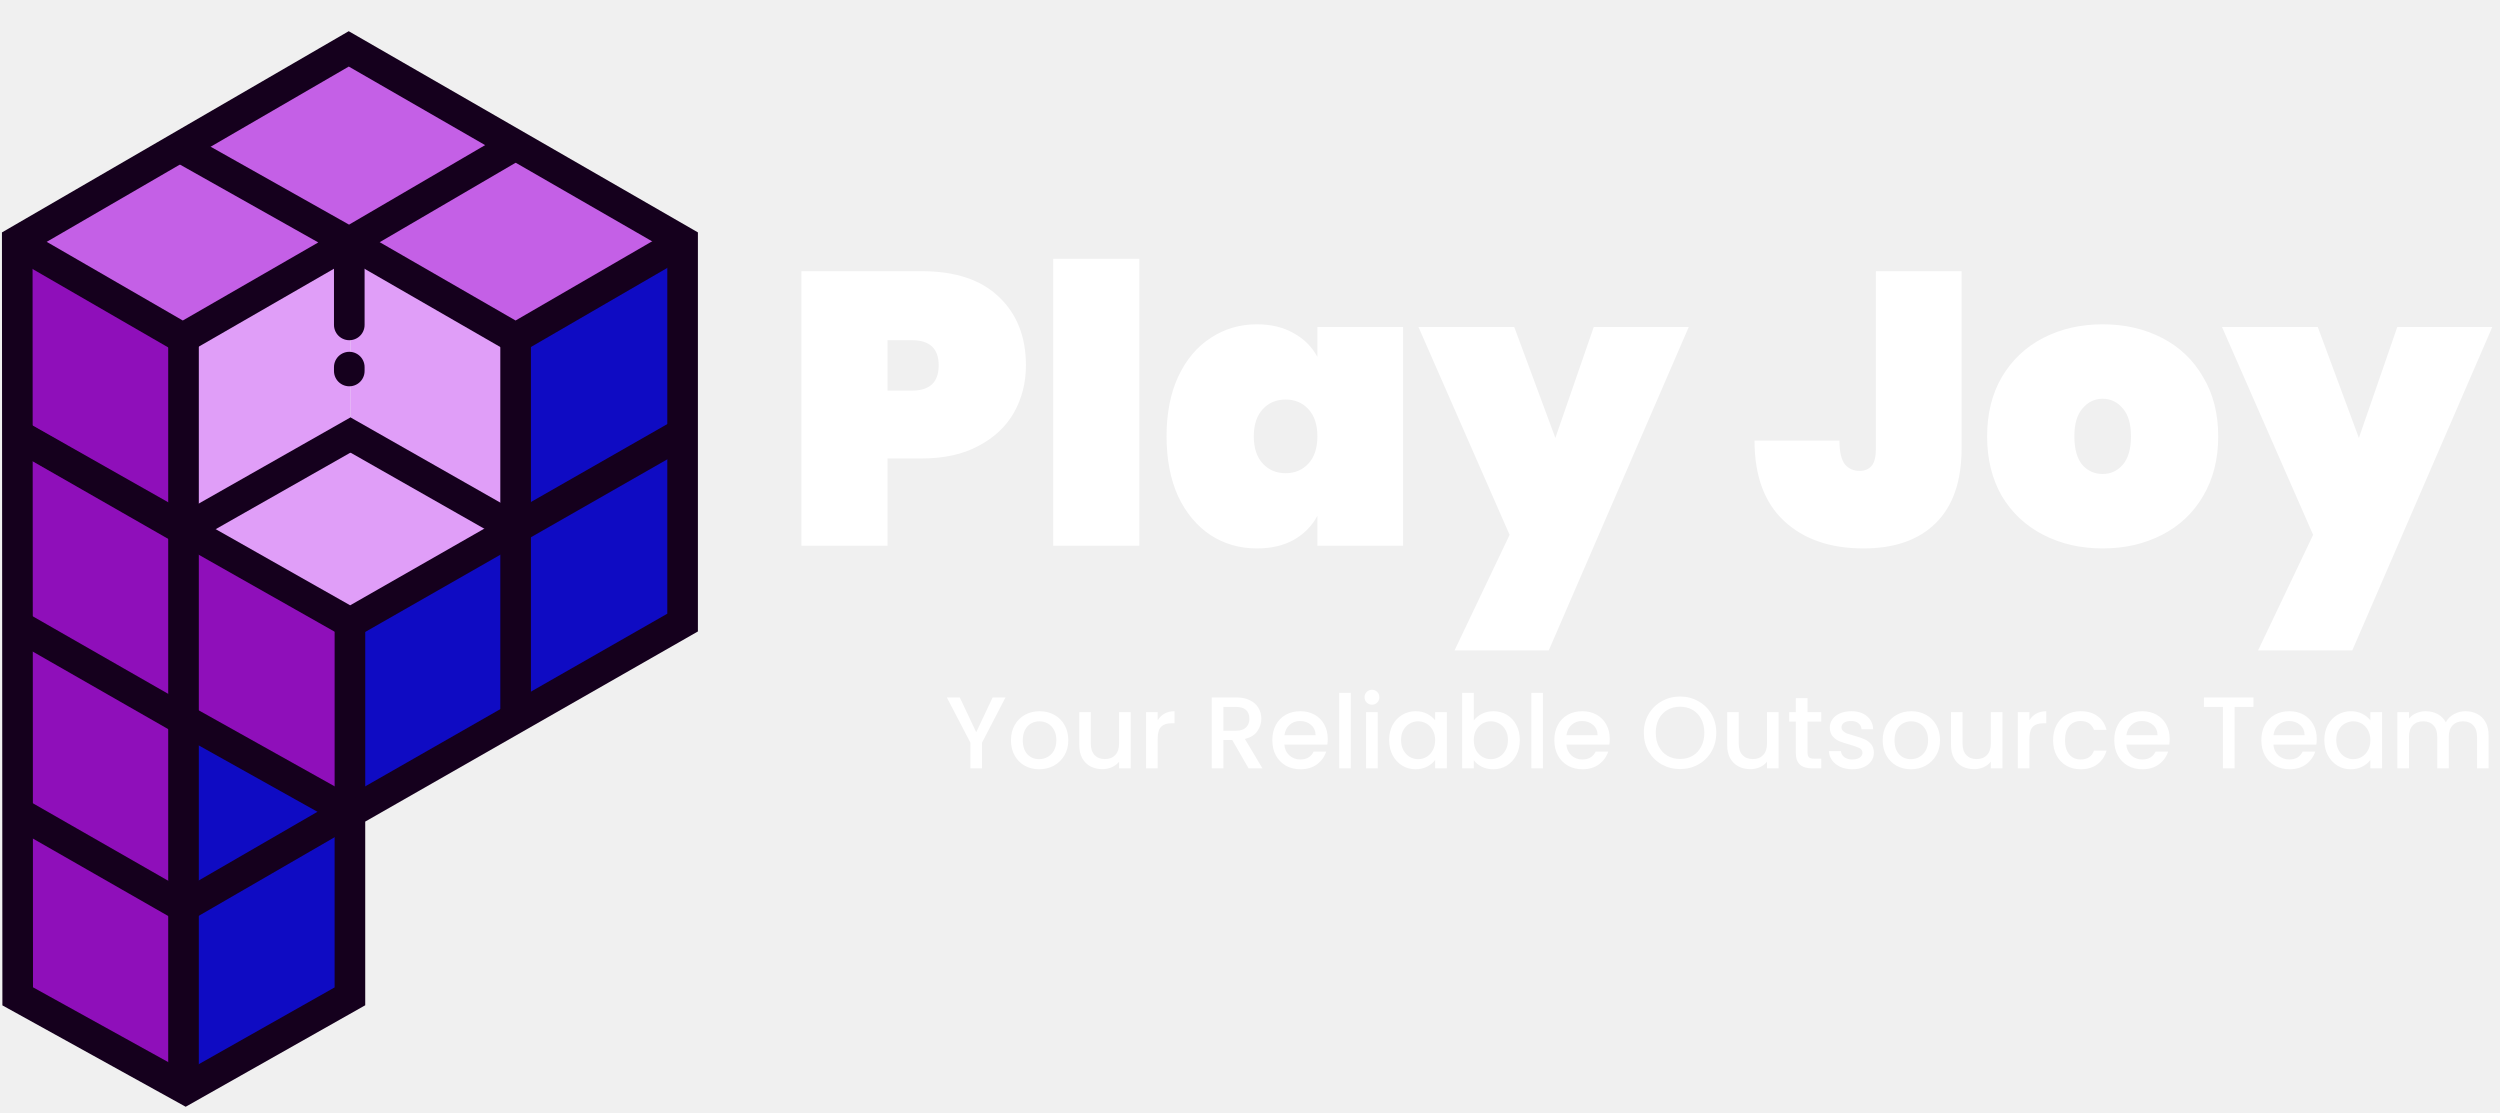
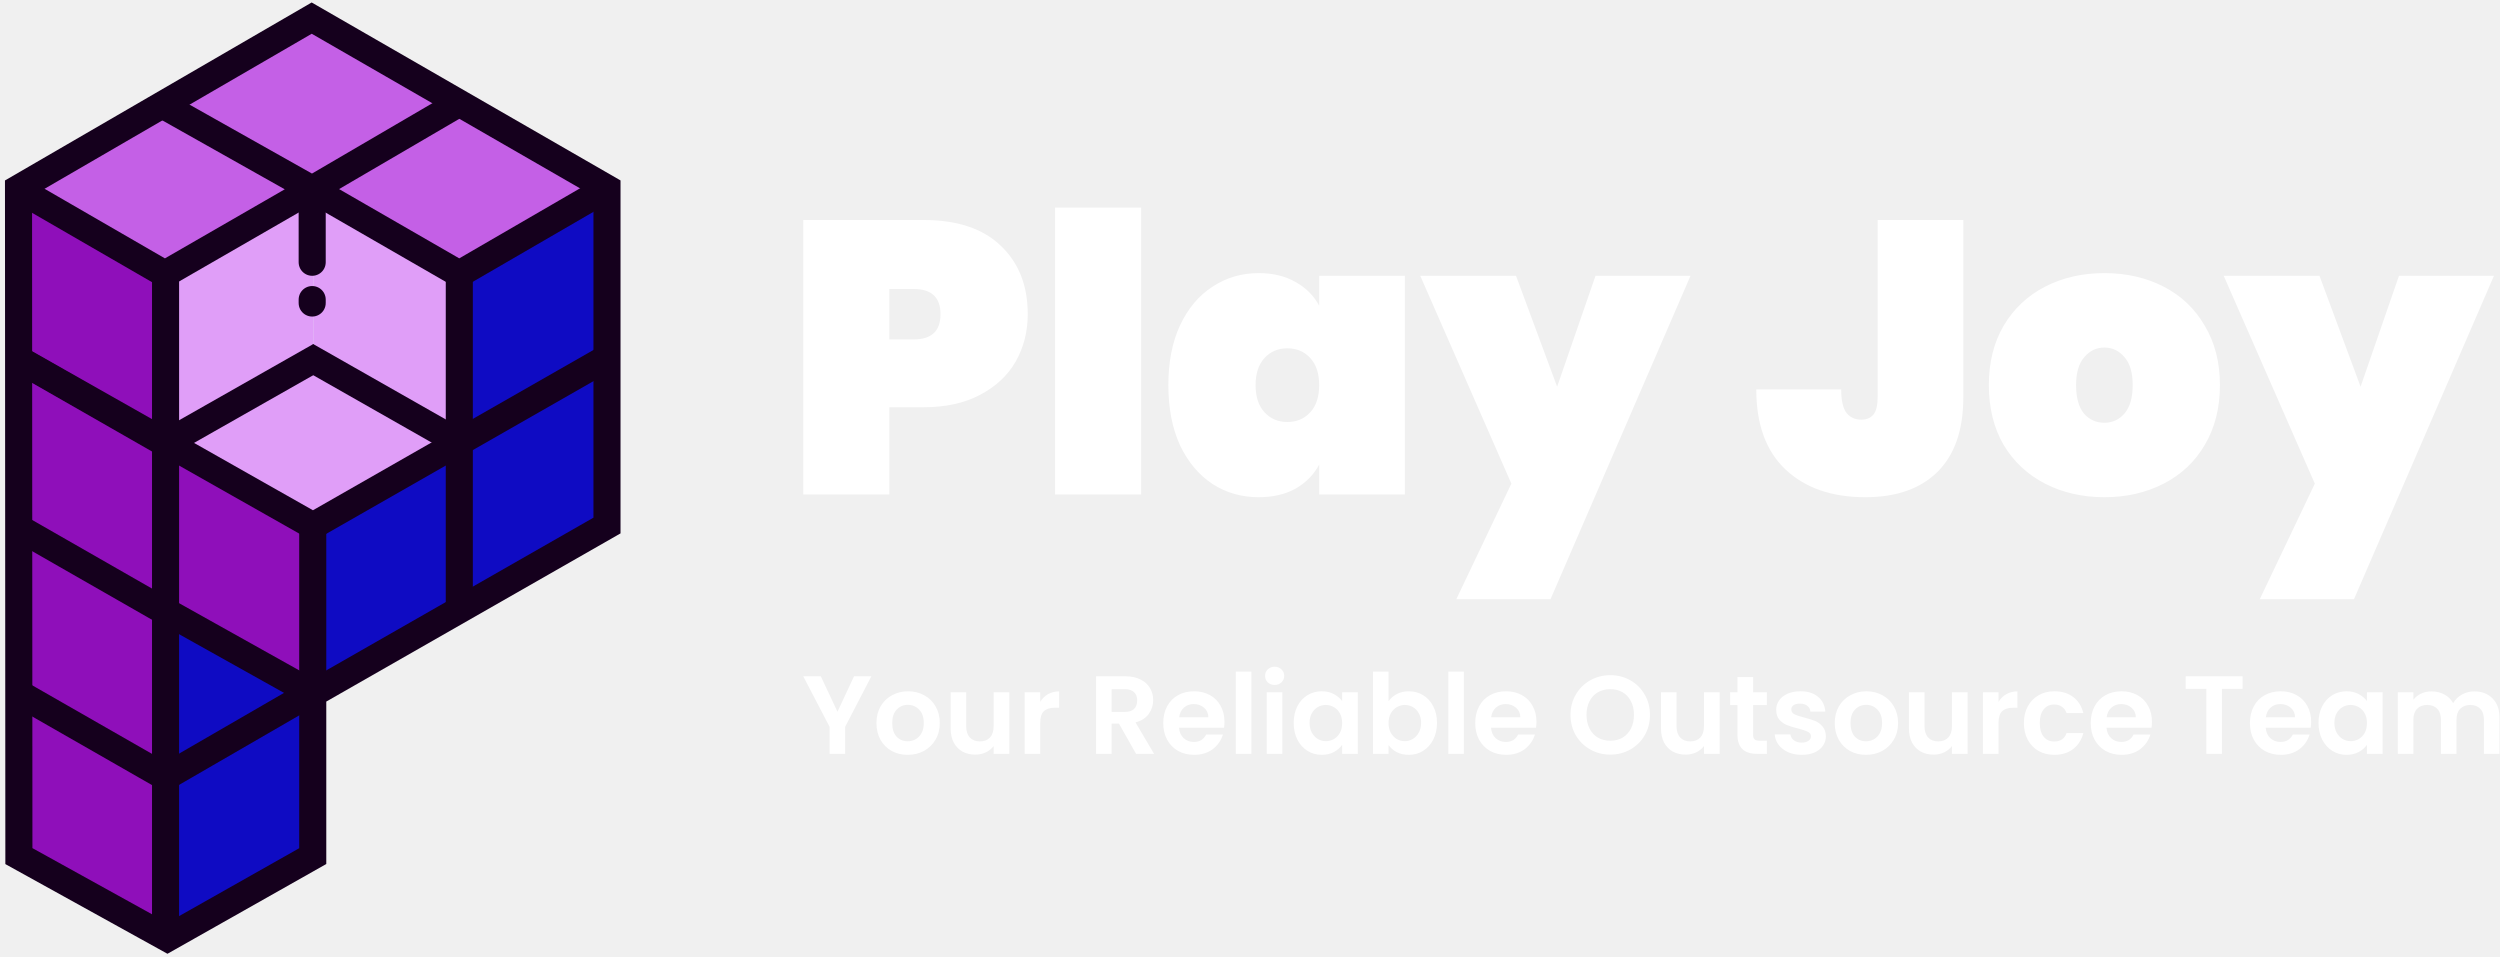
- <svg xmlns="http://www.w3.org/2000/svg" width="245" height="109" viewBox="0 0 245 109" fill="none">
-   <path d="M18.02 51.762L34.349 42.402V23.642L18.02 32.998V51.762Z" fill="#E09EF8" />
-   <path d="M34.348 79.792L50.677 70.433V51.672L34.348 61.028V79.792Z" fill="#0F0BC3" />
-   <path d="M50.676 70.425L67.005 61.065V42.305L50.676 51.661V70.425Z" fill="#0F0BC3" />
-   <path d="M50.676 51.672L67.005 42.312V23.552L50.676 32.908V51.672Z" fill="#0F0BC3" />
-   <path d="M18.02 89.166L34.349 79.806V61.046L18.02 70.402V89.166Z" fill="#0F0BC3" />
-   <path d="M18.02 106.859L34.349 97.5V78.739L18.02 88.095V106.859Z" fill="#0F0BC3" />
-   <path d="M1.688 78.74L18.017 88.1V106.86L1.688 97.504V78.74Z" fill="#8F0FBA" />
-   <path d="M1.688 60.56L18.017 69.92V88.681L1.688 79.325V60.56Z" fill="#8F0FBA" />
-   <path d="M1.688 42.305L18.017 51.664V70.425L1.688 61.069V42.305Z" fill="#8F0FBA" />
-   <path d="M18.02 51.672L34.349 61.031V79.792L18.02 70.436V51.672Z" fill="#8F0FBA" />
-   <path d="M1.688 23.641L18.017 33V51.761L1.688 42.405V23.641Z" fill="#8F0FBA" />
-   <path d="M50.625 51.711L34.362 61.053L18.09 51.716L34.331 42.209L50.625 51.711Z" fill="#E09EF8" />
-   <path d="M34.4 23.668L18.006 33.003L1.688 23.64L17.976 14.159L34.4 23.668Z" fill="#C460E6" />
-   <path d="M50.52 14.397L34.209 23.627L17.891 14.264L34.179 4.783L50.52 14.397Z" fill="#C460E6" />
-   <path d="M67.005 23.555L50.666 33.008L34.09 23.588L50.41 14.337L67.005 23.555Z" fill="#C460E6" />
-   <path d="M34.348 23.641L50.677 33V51.761L34.348 42.405V23.641Z" fill="#E09EF8" />
-   <path d="M66.895 23.641L34.177 4.79L1.691 23.641L1.734 97.641L18.188 106.743L34.292 97.641V79.646L66.895 61.012V23.641Z" stroke="#15001D" stroke-width="3" />
-   <path d="M17.984 32.996V106.703" stroke="#15001D" stroke-width="3" />
-   <path d="M1.656 23.743L17.913 33.142L34.221 23.743M34.221 23.743L50.529 33.142L66.735 23.743M34.221 23.743L50.529 14.213M34.221 23.743L17.913 14.563" stroke="#15001D" stroke-width="3" />
-   <path d="M50.531 33.089V70.241" stroke="#15001D" stroke-width="3" />
-   <path d="M66.947 42.4L34.318 61.046L1.641 42.541" stroke="#15001D" stroke-width="3" />
-   <path d="M34.293 60.904V79.792" stroke="#15001D" stroke-width="3" />
-   <path d="M34.29 79.615L18.164 70.598" stroke="#15001D" stroke-width="3" />
-   <path d="M1.762 79.614L17.968 88.892L34.44 79.361" stroke="#15001D" stroke-width="3" />
-   <path d="M1.762 42.654L17.968 51.932L35.081 42.214" stroke="#15001D" stroke-width="3" />
-   <path d="M33.602 42.207L50.214 51.655" stroke="#15001D" stroke-width="3" />
-   <path d="M1.762 61.299L17.968 70.576" stroke="#15001D" stroke-width="3" />
-   <path d="M34.23 23.71V31.841" stroke="#15001D" stroke-width="3" stroke-linecap="round" stroke-linejoin="round" />
-   <path d="M34.23 35.977V36.357" stroke="#15001D" stroke-width="3" stroke-linecap="round" stroke-linejoin="round" />
-   <path d="M100.541 35.81C100.541 37.508 100.148 39.053 99.363 40.446C98.578 41.814 97.412 42.904 95.867 43.714C94.347 44.525 92.498 44.93 90.319 44.93H86.975V53.48H78.539V26.576H90.319C93.612 26.576 96.133 27.412 97.881 29.084C99.654 30.756 100.541 32.998 100.541 35.81ZM89.369 38.28C91.117 38.28 91.991 37.457 91.991 35.81C91.991 34.164 91.117 33.34 89.369 33.34H86.975V38.28H89.369ZM111.652 25.36V53.48H103.216V25.36H111.652ZM114.322 42.764C114.322 40.51 114.702 38.559 115.462 36.912C116.248 35.24 117.312 33.974 118.654 33.112C119.997 32.226 121.504 31.782 123.176 31.782C124.57 31.782 125.773 32.074 126.786 32.656C127.8 33.214 128.572 33.986 129.104 34.974V32.048H137.502V53.48H129.104V50.554C128.572 51.542 127.8 52.328 126.786 52.91C125.773 53.468 124.57 53.746 123.176 53.746C121.504 53.746 119.997 53.316 118.654 52.454C117.312 51.568 116.248 50.301 115.462 48.654C114.702 46.982 114.322 45.019 114.322 42.764ZM129.104 42.764C129.104 41.624 128.813 40.738 128.23 40.104C127.648 39.471 126.9 39.154 125.988 39.154C125.076 39.154 124.329 39.471 123.746 40.104C123.164 40.738 122.872 41.624 122.872 42.764C122.872 43.904 123.164 44.791 123.746 45.424C124.329 46.058 125.076 46.374 125.988 46.374C126.9 46.374 127.648 46.058 128.23 45.424C128.813 44.791 129.104 43.904 129.104 42.764ZM165.497 32.048L151.779 63.74H142.545L147.941 52.416L139.011 32.048H148.397L152.425 42.916L156.187 32.048H165.497ZM192.236 26.576V43.942C192.236 47.16 191.388 49.604 189.69 51.276C188.018 52.923 185.662 53.746 182.622 53.746C179.354 53.746 176.758 52.847 174.832 51.048C172.907 49.25 171.944 46.628 171.944 43.182H180.266C180.266 44.272 180.444 45.044 180.798 45.5C181.153 45.931 181.634 46.146 182.242 46.146C182.749 46.146 183.142 45.982 183.42 45.652C183.699 45.323 183.838 44.753 183.838 43.942V26.576H192.236ZM206.062 53.746C203.909 53.746 201.971 53.303 200.248 52.416C198.526 51.53 197.17 50.263 196.182 48.616C195.22 46.944 194.738 44.994 194.738 42.764C194.738 40.535 195.22 38.597 196.182 36.95C197.17 35.278 198.526 33.999 200.248 33.112C201.971 32.226 203.909 31.782 206.062 31.782C208.216 31.782 210.154 32.226 211.876 33.112C213.599 33.999 214.942 35.278 215.904 36.95C216.892 38.597 217.386 40.535 217.386 42.764C217.386 44.994 216.892 46.944 215.904 48.616C214.942 50.263 213.599 51.53 211.876 52.416C210.154 53.303 208.216 53.746 206.062 53.746ZM206.062 46.45C206.848 46.45 207.506 46.146 208.038 45.538C208.57 44.905 208.836 43.98 208.836 42.764C208.836 41.548 208.57 40.636 208.038 40.028C207.506 39.395 206.848 39.078 206.062 39.078C205.277 39.078 204.618 39.395 204.086 40.028C203.554 40.636 203.288 41.548 203.288 42.764C203.288 43.98 203.542 44.905 204.048 45.538C204.58 46.146 205.252 46.45 206.062 46.45ZM244.243 32.048L230.525 63.74H221.291L226.687 52.416L217.757 32.048H227.143L231.171 42.916L234.933 32.048H244.243Z" fill="white" />
-   <path d="M98.539 68.349L96.239 72.779V75.299H95.099V72.779L92.789 68.349H94.059L95.669 71.759L97.279 68.349H98.539ZM101.833 75.389C101.313 75.389 100.843 75.272 100.423 75.039C100.003 74.799 99.674 74.465 99.434 74.039C99.194 73.605 99.074 73.105 99.074 72.539C99.074 71.979 99.197 71.482 99.444 71.049C99.691 70.615 100.027 70.282 100.453 70.049C100.88 69.815 101.357 69.699 101.883 69.699C102.41 69.699 102.887 69.815 103.313 70.049C103.74 70.282 104.077 70.615 104.323 71.049C104.57 71.482 104.693 71.979 104.693 72.539C104.693 73.099 104.567 73.595 104.313 74.029C104.06 74.462 103.713 74.799 103.273 75.039C102.84 75.272 102.36 75.389 101.833 75.389ZM101.833 74.399C102.127 74.399 102.4 74.329 102.653 74.189C102.913 74.049 103.123 73.839 103.283 73.559C103.443 73.279 103.523 72.939 103.523 72.539C103.523 72.139 103.447 71.802 103.293 71.529C103.14 71.249 102.937 71.039 102.683 70.899C102.43 70.759 102.157 70.689 101.863 70.689C101.57 70.689 101.297 70.759 101.043 70.899C100.797 71.039 100.6 71.249 100.453 71.529C100.307 71.802 100.233 72.139 100.233 72.539C100.233 73.132 100.383 73.592 100.683 73.919C100.99 74.239 101.373 74.399 101.833 74.399ZM110.81 69.789V75.299H109.67V74.649C109.49 74.875 109.254 75.055 108.96 75.189C108.674 75.315 108.367 75.379 108.04 75.379C107.607 75.379 107.217 75.289 106.87 75.109C106.53 74.929 106.26 74.662 106.06 74.309C105.867 73.955 105.77 73.529 105.77 73.029V69.789H106.9V72.859C106.9 73.352 107.024 73.732 107.27 73.999C107.517 74.259 107.854 74.389 108.28 74.389C108.707 74.389 109.044 74.259 109.29 73.999C109.544 73.732 109.67 73.352 109.67 72.859V69.789H110.81ZM113.454 70.589C113.621 70.309 113.841 70.092 114.114 69.939C114.394 69.779 114.724 69.699 115.104 69.699V70.879H114.814C114.368 70.879 114.028 70.992 113.794 71.219C113.568 71.445 113.454 71.839 113.454 72.399V75.299H112.314V69.789H113.454V70.589ZM122.36 75.299L120.76 72.519H119.89V75.299H118.75V68.349H121.15C121.683 68.349 122.133 68.442 122.5 68.629C122.873 68.815 123.15 69.065 123.33 69.379C123.517 69.692 123.61 70.042 123.61 70.429C123.61 70.882 123.477 71.295 123.21 71.669C122.95 72.035 122.547 72.285 122 72.419L123.72 75.299H122.36ZM119.89 71.609H121.15C121.577 71.609 121.897 71.502 122.11 71.289C122.33 71.075 122.44 70.789 122.44 70.429C122.44 70.069 122.333 69.789 122.12 69.589C121.907 69.382 121.583 69.279 121.15 69.279H119.89V71.609ZM130.118 72.409C130.118 72.615 130.105 72.802 130.078 72.969H125.868C125.902 73.409 126.065 73.762 126.358 74.029C126.652 74.295 127.012 74.429 127.438 74.429C128.052 74.429 128.485 74.172 128.738 73.659H129.968C129.802 74.165 129.498 74.582 129.058 74.909C128.625 75.229 128.085 75.389 127.438 75.389C126.912 75.389 126.438 75.272 126.018 75.039C125.605 74.799 125.278 74.465 125.038 74.039C124.805 73.605 124.688 73.105 124.688 72.539C124.688 71.972 124.802 71.475 125.028 71.049C125.262 70.615 125.585 70.282 125.998 70.049C126.418 69.815 126.898 69.699 127.438 69.699C127.958 69.699 128.422 69.812 128.828 70.039C129.235 70.265 129.552 70.585 129.778 70.999C130.005 71.405 130.118 71.875 130.118 72.409ZM128.928 72.049C128.922 71.629 128.772 71.292 128.478 71.039C128.185 70.785 127.822 70.659 127.388 70.659C126.995 70.659 126.658 70.785 126.378 71.039C126.098 71.285 125.932 71.622 125.878 72.049H128.928ZM132.38 67.899V75.299H131.24V67.899H132.38ZM134.457 69.059C134.25 69.059 134.077 68.989 133.937 68.849C133.797 68.709 133.727 68.535 133.727 68.329C133.727 68.122 133.797 67.949 133.937 67.809C134.077 67.669 134.25 67.599 134.457 67.599C134.657 67.599 134.827 67.669 134.967 67.809C135.107 67.949 135.177 68.122 135.177 68.329C135.177 68.535 135.107 68.709 134.967 68.849C134.827 68.989 134.657 69.059 134.457 69.059ZM135.017 69.789V75.299H133.877V69.789H135.017ZM136.134 72.519C136.134 71.965 136.247 71.475 136.474 71.049C136.707 70.622 137.02 70.292 137.414 70.059C137.814 69.819 138.254 69.699 138.734 69.699C139.167 69.699 139.544 69.785 139.864 69.959C140.19 70.125 140.45 70.335 140.644 70.589V69.789H141.794V75.299H140.644V74.479C140.45 74.739 140.187 74.955 139.854 75.129C139.52 75.302 139.14 75.389 138.714 75.389C138.24 75.389 137.807 75.269 137.414 75.029C137.02 74.782 136.707 74.442 136.474 74.009C136.247 73.569 136.134 73.072 136.134 72.519ZM140.644 72.539C140.644 72.159 140.564 71.829 140.404 71.549C140.25 71.269 140.047 71.055 139.794 70.909C139.54 70.762 139.267 70.689 138.974 70.689C138.68 70.689 138.407 70.762 138.154 70.909C137.9 71.049 137.694 71.259 137.534 71.539C137.38 71.812 137.304 72.139 137.304 72.519C137.304 72.899 137.38 73.232 137.534 73.519C137.694 73.805 137.9 74.025 138.154 74.179C138.414 74.325 138.687 74.399 138.974 74.399C139.267 74.399 139.54 74.325 139.794 74.179C140.047 74.032 140.25 73.819 140.404 73.539C140.564 73.252 140.644 72.919 140.644 72.539ZM144.431 70.609C144.624 70.342 144.888 70.125 145.221 69.959C145.561 69.785 145.938 69.699 146.351 69.699C146.838 69.699 147.278 69.815 147.671 70.049C148.064 70.282 148.374 70.615 148.601 71.049C148.828 71.475 148.941 71.965 148.941 72.519C148.941 73.072 148.828 73.569 148.601 74.009C148.374 74.442 148.061 74.782 147.661 75.029C147.268 75.269 146.831 75.389 146.351 75.389C145.924 75.389 145.544 75.305 145.211 75.139C144.884 74.972 144.624 74.759 144.431 74.499V75.299H143.291V67.899H144.431V70.609ZM147.781 72.519C147.781 72.139 147.701 71.812 147.541 71.539C147.388 71.259 147.181 71.049 146.921 70.909C146.668 70.762 146.394 70.689 146.101 70.689C145.814 70.689 145.541 70.762 145.281 70.909C145.028 71.055 144.821 71.269 144.661 71.549C144.508 71.829 144.431 72.159 144.431 72.539C144.431 72.919 144.508 73.252 144.661 73.539C144.821 73.819 145.028 74.032 145.281 74.179C145.541 74.325 145.814 74.399 146.101 74.399C146.394 74.399 146.668 74.325 146.921 74.179C147.181 74.025 147.388 73.805 147.541 73.519C147.701 73.232 147.781 72.899 147.781 72.519ZM151.208 67.899V75.299H150.068V67.899H151.208ZM157.755 72.409C157.755 72.615 157.742 72.802 157.715 72.969H153.505C153.538 73.409 153.702 73.762 153.995 74.029C154.288 74.295 154.648 74.429 155.075 74.429C155.688 74.429 156.122 74.172 156.375 73.659H157.605C157.438 74.165 157.135 74.582 156.695 74.909C156.262 75.229 155.722 75.389 155.075 75.389C154.548 75.389 154.075 75.272 153.655 75.039C153.242 74.799 152.915 74.465 152.675 74.039C152.442 73.605 152.325 73.105 152.325 72.539C152.325 71.972 152.438 71.475 152.665 71.049C152.898 70.615 153.222 70.282 153.635 70.049C154.055 69.815 154.535 69.699 155.075 69.699C155.595 69.699 156.058 69.812 156.465 70.039C156.872 70.265 157.188 70.585 157.415 70.999C157.642 71.405 157.755 71.875 157.755 72.409ZM156.565 72.049C156.558 71.629 156.408 71.292 156.115 71.039C155.822 70.785 155.458 70.659 155.025 70.659C154.632 70.659 154.295 70.785 154.015 71.039C153.735 71.285 153.568 71.622 153.515 72.049H156.565ZM164.645 75.369C163.998 75.369 163.401 75.219 162.855 74.919C162.315 74.612 161.885 74.189 161.565 73.649C161.251 73.102 161.095 72.489 161.095 71.809C161.095 71.129 161.251 70.519 161.565 69.979C161.885 69.439 162.315 69.019 162.855 68.719C163.401 68.412 163.998 68.259 164.645 68.259C165.298 68.259 165.895 68.412 166.435 68.719C166.981 69.019 167.411 69.439 167.725 69.979C168.038 70.519 168.195 71.129 168.195 71.809C168.195 72.489 168.038 73.102 167.725 73.649C167.411 74.189 166.981 74.612 166.435 74.919C165.895 75.219 165.298 75.369 164.645 75.369ZM164.645 74.379C165.105 74.379 165.515 74.275 165.875 74.069C166.235 73.855 166.515 73.555 166.715 73.169C166.921 72.775 167.025 72.322 167.025 71.809C167.025 71.295 166.921 70.845 166.715 70.459C166.515 70.072 166.235 69.775 165.875 69.569C165.515 69.362 165.105 69.259 164.645 69.259C164.185 69.259 163.775 69.362 163.415 69.569C163.055 69.775 162.771 70.072 162.565 70.459C162.365 70.845 162.265 71.295 162.265 71.809C162.265 72.322 162.365 72.775 162.565 73.169C162.771 73.555 163.055 73.855 163.415 74.069C163.775 74.275 164.185 74.379 164.645 74.379ZM174.306 69.789V75.299H173.166V74.649C172.986 74.875 172.75 75.055 172.456 75.189C172.17 75.315 171.863 75.379 171.536 75.379C171.103 75.379 170.713 75.289 170.366 75.109C170.026 74.929 169.756 74.662 169.556 74.309C169.363 73.955 169.266 73.529 169.266 73.029V69.789H170.396V72.859C170.396 73.352 170.52 73.732 170.766 73.999C171.013 74.259 171.35 74.389 171.776 74.389C172.203 74.389 172.54 74.259 172.786 73.999C173.04 73.732 173.166 73.352 173.166 72.859V69.789H174.306ZM177.141 70.719V73.769C177.141 73.975 177.187 74.125 177.281 74.219C177.381 74.305 177.547 74.349 177.781 74.349H178.481V75.299H177.581C177.067 75.299 176.674 75.179 176.401 74.939C176.127 74.699 175.991 74.309 175.991 73.769V70.719H175.341V69.789H175.991V68.419H177.141V69.789H178.481V70.719H177.141ZM181.531 75.389C181.098 75.389 180.708 75.312 180.361 75.159C180.021 74.999 179.751 74.785 179.551 74.519C179.351 74.245 179.245 73.942 179.231 73.609H180.411C180.431 73.842 180.541 74.039 180.741 74.199C180.948 74.352 181.205 74.429 181.511 74.429C181.831 74.429 182.078 74.369 182.251 74.249C182.431 74.122 182.521 73.962 182.521 73.769C182.521 73.562 182.421 73.409 182.221 73.309C182.028 73.209 181.718 73.099 181.291 72.979C180.878 72.865 180.541 72.755 180.281 72.649C180.021 72.542 179.795 72.379 179.601 72.159C179.415 71.939 179.321 71.649 179.321 71.289C179.321 70.995 179.408 70.729 179.581 70.489C179.755 70.242 180.001 70.049 180.321 69.909C180.648 69.769 181.021 69.699 181.441 69.699C182.068 69.699 182.571 69.859 182.951 70.179C183.338 70.492 183.545 70.922 183.571 71.469H182.431C182.411 71.222 182.311 71.025 182.131 70.879C181.951 70.732 181.708 70.659 181.401 70.659C181.101 70.659 180.871 70.715 180.711 70.829C180.551 70.942 180.471 71.092 180.471 71.279C180.471 71.425 180.525 71.549 180.631 71.649C180.738 71.749 180.868 71.829 181.021 71.889C181.175 71.942 181.401 72.012 181.701 72.099C182.101 72.205 182.428 72.315 182.681 72.429C182.941 72.535 183.165 72.695 183.351 72.909C183.538 73.122 183.635 73.405 183.641 73.759C183.641 74.072 183.555 74.352 183.381 74.599C183.208 74.845 182.961 75.039 182.641 75.179C182.328 75.319 181.958 75.389 181.531 75.389ZM187.263 75.389C186.743 75.389 186.273 75.272 185.853 75.039C185.433 74.799 185.103 74.465 184.863 74.039C184.623 73.605 184.503 73.105 184.503 72.539C184.503 71.979 184.626 71.482 184.873 71.049C185.12 70.615 185.456 70.282 185.883 70.049C186.31 69.815 186.786 69.699 187.313 69.699C187.84 69.699 188.316 69.815 188.743 70.049C189.17 70.282 189.506 70.615 189.753 71.049C190 71.482 190.123 71.979 190.123 72.539C190.123 73.099 189.996 73.595 189.743 74.029C189.49 74.462 189.143 74.799 188.703 75.039C188.27 75.272 187.79 75.389 187.263 75.389ZM187.263 74.399C187.556 74.399 187.83 74.329 188.083 74.189C188.343 74.049 188.553 73.839 188.713 73.559C188.873 73.279 188.953 72.939 188.953 72.539C188.953 72.139 188.876 71.802 188.723 71.529C188.57 71.249 188.366 71.039 188.113 70.899C187.86 70.759 187.586 70.689 187.293 70.689C187 70.689 186.726 70.759 186.473 70.899C186.226 71.039 186.03 71.249 185.883 71.529C185.736 71.802 185.663 72.139 185.663 72.539C185.663 73.132 185.813 73.592 186.113 73.919C186.42 74.239 186.803 74.399 187.263 74.399ZM196.24 69.789V75.299H195.1V74.649C194.92 74.875 194.683 75.055 194.39 75.189C194.103 75.315 193.797 75.379 193.47 75.379C193.037 75.379 192.647 75.289 192.3 75.109C191.96 74.929 191.69 74.662 191.49 74.309C191.297 73.955 191.2 73.529 191.2 73.029V69.789H192.33V72.859C192.33 73.352 192.453 73.732 192.7 73.999C192.947 74.259 193.283 74.389 193.71 74.389C194.137 74.389 194.473 74.259 194.72 73.999C194.973 73.732 195.1 73.352 195.1 72.859V69.789H196.24ZM198.884 70.589C199.051 70.309 199.271 70.092 199.544 69.939C199.824 69.779 200.154 69.699 200.534 69.699V70.879H200.244C199.797 70.879 199.457 70.992 199.224 71.219C198.997 71.445 198.884 71.839 198.884 72.399V75.299H197.744V69.789H198.884V70.589ZM201.202 72.539C201.202 71.972 201.315 71.475 201.542 71.049C201.775 70.615 202.095 70.282 202.502 70.049C202.909 69.815 203.375 69.699 203.902 69.699C204.569 69.699 205.119 69.859 205.552 70.179C205.992 70.492 206.289 70.942 206.442 71.529H205.212C205.112 71.255 204.952 71.042 204.732 70.889C204.512 70.735 204.235 70.659 203.902 70.659C203.435 70.659 203.062 70.825 202.782 71.159C202.509 71.485 202.372 71.945 202.372 72.539C202.372 73.132 202.509 73.595 202.782 73.929C203.062 74.262 203.435 74.429 203.902 74.429C204.562 74.429 204.999 74.139 205.212 73.559H206.442C206.282 74.119 205.982 74.565 205.542 74.899C205.102 75.225 204.555 75.389 203.902 75.389C203.375 75.389 202.909 75.272 202.502 75.039C202.095 74.799 201.775 74.465 201.542 74.039C201.315 73.605 201.202 73.105 201.202 72.539ZM212.628 72.409C212.628 72.615 212.615 72.802 212.588 72.969H208.378C208.411 73.409 208.575 73.762 208.868 74.029C209.161 74.295 209.521 74.429 209.948 74.429C210.561 74.429 210.995 74.172 211.248 73.659H212.478C212.311 74.165 212.008 74.582 211.568 74.909C211.135 75.229 210.595 75.389 209.948 75.389C209.421 75.389 208.948 75.272 208.528 75.039C208.115 74.799 207.788 74.465 207.548 74.039C207.315 73.605 207.198 73.105 207.198 72.539C207.198 71.972 207.311 71.475 207.538 71.049C207.771 70.615 208.095 70.282 208.508 70.049C208.928 69.815 209.408 69.699 209.948 69.699C210.468 69.699 210.931 69.812 211.338 70.039C211.745 70.265 212.061 70.585 212.288 70.999C212.515 71.405 212.628 71.875 212.628 72.409ZM211.438 72.049C211.431 71.629 211.281 71.292 210.988 71.039C210.695 70.785 210.331 70.659 209.898 70.659C209.505 70.659 209.168 70.785 208.888 71.039C208.608 71.285 208.441 71.622 208.388 72.049H211.438ZM220.838 68.349V69.279H218.988V75.299H217.848V69.279H215.988V68.349H220.838ZM227.042 72.409C227.042 72.615 227.029 72.802 227.002 72.969H222.792C222.825 73.409 222.989 73.762 223.282 74.029C223.575 74.295 223.935 74.429 224.362 74.429C224.975 74.429 225.409 74.172 225.662 73.659H226.892C226.725 74.165 226.422 74.582 225.982 74.909C225.549 75.229 225.009 75.389 224.362 75.389C223.835 75.389 223.362 75.272 222.942 75.039C222.529 74.799 222.202 74.465 221.962 74.039C221.729 73.605 221.612 73.105 221.612 72.539C221.612 71.972 221.725 71.475 221.952 71.049C222.185 70.615 222.509 70.282 222.922 70.049C223.342 69.815 223.822 69.699 224.362 69.699C224.882 69.699 225.345 69.812 225.752 70.039C226.159 70.265 226.475 70.585 226.702 70.999C226.929 71.405 227.042 71.875 227.042 72.409ZM225.852 72.049C225.845 71.629 225.695 71.292 225.402 71.039C225.109 70.785 224.745 70.659 224.312 70.659C223.919 70.659 223.582 70.785 223.302 71.039C223.022 71.285 222.855 71.622 222.802 72.049H225.852ZM227.784 72.519C227.784 71.965 227.897 71.475 228.124 71.049C228.357 70.622 228.671 70.292 229.064 70.059C229.464 69.819 229.904 69.699 230.384 69.699C230.817 69.699 231.194 69.785 231.514 69.959C231.841 70.125 232.101 70.335 232.294 70.589V69.789H233.444V75.299H232.294V74.479C232.101 74.739 231.837 74.955 231.504 75.129C231.171 75.302 230.791 75.389 230.364 75.389C229.891 75.389 229.457 75.269 229.064 75.029C228.671 74.782 228.357 74.442 228.124 74.009C227.897 73.569 227.784 73.072 227.784 72.519ZM232.294 72.539C232.294 72.159 232.214 71.829 232.054 71.549C231.901 71.269 231.697 71.055 231.444 70.909C231.191 70.762 230.917 70.689 230.624 70.689C230.331 70.689 230.057 70.762 229.804 70.909C229.551 71.049 229.344 71.259 229.184 71.539C229.031 71.812 228.954 72.139 228.954 72.519C228.954 72.899 229.031 73.232 229.184 73.519C229.344 73.805 229.551 74.025 229.804 74.179C230.064 74.325 230.337 74.399 230.624 74.399C230.917 74.399 231.191 74.325 231.444 74.179C231.697 74.032 231.901 73.819 232.054 73.539C232.214 73.252 232.294 72.919 232.294 72.539ZM241.611 69.699C242.045 69.699 242.431 69.789 242.771 69.969C243.118 70.149 243.388 70.415 243.581 70.769C243.781 71.122 243.881 71.549 243.881 72.049V75.299H242.751V72.219C242.751 71.725 242.628 71.349 242.381 71.089C242.135 70.822 241.798 70.689 241.371 70.689C240.945 70.689 240.605 70.822 240.351 71.089C240.105 71.349 239.981 71.725 239.981 72.219V75.299H238.851V72.219C238.851 71.725 238.728 71.349 238.481 71.089C238.235 70.822 237.898 70.689 237.471 70.689C237.045 70.689 236.705 70.822 236.451 71.089C236.205 71.349 236.081 71.725 236.081 72.219V75.299H234.941V69.789H236.081V70.419C236.268 70.192 236.505 70.015 236.791 69.889C237.078 69.762 237.385 69.699 237.711 69.699C238.151 69.699 238.545 69.792 238.891 69.979C239.238 70.165 239.505 70.435 239.691 70.789C239.858 70.455 240.118 70.192 240.471 69.999C240.825 69.799 241.205 69.699 241.611 69.699Z" fill="white" />
+ <svg xmlns="http://www.w3.org/2000/svg" width="277" height="106" viewBox="0 0 277 106" fill="none">
+   <path d="M18.379 48.978L34.708 39.619V20.858L18.379 30.214V48.978Z" fill="#E09EF8" />
+   <path d="M34.707 77.009L51.036 67.649V48.889L34.707 58.245V77.009Z" fill="#0F0BC3" />
+   <path d="M51.035 67.642L67.364 58.282V39.522L51.035 48.877V67.642Z" fill="#0F0BC3" />
+   <path d="M51.035 48.889L67.364 39.529V20.769L51.035 30.125V48.889Z" fill="#0F0BC3" />
+   <path d="M18.379 86.383L34.708 77.023V58.263L18.379 67.619V86.383Z" fill="#0F0BC3" />
+   <path d="M18.379 104.076L34.708 94.717V75.956L18.379 85.312V104.076Z" fill="#0F0BC3" />
+   <path d="M2.047 75.957L18.376 85.317V104.077L2.047 94.721V75.957Z" fill="#8F0FBA" />
+   <path d="M2.047 57.777L18.376 67.137V85.897L2.047 76.541V57.777Z" fill="#8F0FBA" />
+   <path d="M2.047 39.522L18.376 48.881V67.642L2.047 58.286V39.522Z" fill="#8F0FBA" />
+   <path d="M18.379 48.889L34.708 58.248V77.009L18.379 67.653V48.889Z" fill="#8F0FBA" />
+   <path d="M2.047 20.857L18.376 30.217V48.978L2.047 39.621V20.857Z" fill="#8F0FBA" />
+   <path d="M50.984 48.928L34.721 58.269L18.449 48.933L34.691 39.426L50.984 48.928Z" fill="#E09EF8" />
+   <path d="M34.759 20.885L18.366 30.22L2.047 20.857L18.335 11.376L34.759 20.885Z" fill="#C460E6" />
+   <path d="M50.879 11.614L34.569 20.844L18.25 11.481L34.538 2L50.879 11.614Z" fill="#C460E6" />
+   <path d="M67.364 20.772L51.026 30.225L34.449 20.805L50.769 11.554L67.364 20.772Z" fill="#C460E6" />
+   <path d="M34.707 20.857L51.036 30.217V48.978L34.707 39.621V20.857Z" fill="#E09EF8" />
+   <path d="M67.254 20.858L34.536 2.007L2.051 20.858L2.093 94.857L18.547 103.96L34.652 94.857V76.863L67.254 58.229V20.858Z" stroke="#15001D" stroke-width="3" />
+   <path d="M18.344 30.213V103.92" stroke="#15001D" stroke-width="3" />
+   <path d="M2.016 20.96L18.273 30.359L34.581 20.96M34.581 20.96L50.888 30.359L67.094 20.96M34.581 20.96L50.888 11.43M34.581 20.96L18.273 11.78" stroke="#15001D" stroke-width="3" />
+   <path d="M50.891 30.306V67.458" stroke="#15001D" stroke-width="3" />
+   <path d="M67.307 39.617L34.678 58.262L2 39.758" stroke="#15001D" stroke-width="3" />
+   <path d="M34.652 58.121V77.009" stroke="#15001D" stroke-width="3" />
+   <path d="M34.65 76.832L18.523 67.814" stroke="#15001D" stroke-width="3" />
+   <path d="M2.121 76.831L18.328 86.109L34.799 76.578" stroke="#15001D" stroke-width="3" />
+   <path d="M2.121 39.871L18.328 49.149L35.44 39.431" stroke="#15001D" stroke-width="3" />
+   <path d="M33.961 39.424L50.573 48.871" stroke="#15001D" stroke-width="3" />
+   <path d="M2.121 58.516L18.328 67.793" stroke="#15001D" stroke-width="3" />
+   <path d="M34.59 20.927V29.058" stroke="#15001D" stroke-width="3" stroke-linecap="round" stroke-linejoin="round" />
+   <path d="M34.59 33.193V33.574" stroke="#15001D" stroke-width="3" stroke-linecap="round" stroke-linejoin="round" />
+   <path d="M113.874 34.814C113.874 36.733 113.43 38.48 112.542 40.055C111.654 41.601 110.337 42.833 108.589 43.749C106.871 44.666 104.78 45.124 102.317 45.124H98.537V54.79H89V24.375H102.317C106.041 24.375 108.89 25.32 110.866 27.21C112.871 29.1 113.874 31.635 113.874 34.814ZM101.243 37.606C103.22 37.606 104.208 36.675 104.208 34.814C104.208 32.952 103.22 32.022 101.243 32.022H98.537V37.606H101.243ZM126.435 23V54.79H116.898V23H126.435ZM129.453 42.675C129.453 40.126 129.883 37.921 130.742 36.06C131.631 34.169 132.834 32.737 134.351 31.764C135.869 30.761 137.573 30.26 139.463 30.26C141.039 30.26 142.399 30.589 143.544 31.248C144.69 31.878 145.563 32.752 146.165 33.869V30.561H155.659V54.79H146.165V51.482C145.563 52.599 144.69 53.487 143.544 54.145C142.399 54.776 141.039 55.091 139.463 55.091C137.573 55.091 135.869 54.604 134.351 53.63C132.834 52.628 131.631 51.196 130.742 49.334C129.883 47.444 129.453 45.224 129.453 42.675ZM146.165 42.675C146.165 41.387 145.836 40.384 145.177 39.668C144.519 38.952 143.673 38.594 142.642 38.594C141.611 38.594 140.766 38.952 140.107 39.668C139.449 40.384 139.119 41.387 139.119 42.675C139.119 43.964 139.449 44.967 140.107 45.682C140.766 46.398 141.611 46.757 142.642 46.757C143.673 46.757 144.519 46.398 145.177 45.682C145.836 44.967 146.165 43.964 146.165 42.675ZM187.307 30.561L171.799 66.389H161.36L167.46 53.587L157.365 30.561H167.976L172.529 42.847L176.782 30.561H187.307ZM217.536 24.375V44.007C217.536 47.644 216.577 50.408 214.658 52.298C212.767 54.16 210.104 55.091 206.667 55.091C202.973 55.091 200.038 54.074 197.86 52.041C195.684 50.007 194.596 47.043 194.596 43.148H204.004C204.004 44.379 204.205 45.253 204.605 45.768C205.006 46.255 205.55 46.499 206.238 46.499C206.811 46.499 207.255 46.313 207.569 45.94C207.885 45.568 208.042 44.923 208.042 44.007V24.375H217.536ZM233.166 55.091C230.732 55.091 228.541 54.589 226.593 53.587C224.647 52.585 223.114 51.153 221.997 49.291C220.909 47.401 220.364 45.196 220.364 42.675C220.364 40.155 220.909 37.964 221.997 36.103C223.114 34.212 224.647 32.766 226.593 31.764C228.541 30.761 230.732 30.26 233.166 30.26C235.601 30.26 237.792 30.761 239.739 31.764C241.687 32.766 243.205 34.212 244.293 36.103C245.41 37.964 245.968 40.155 245.968 42.675C245.968 45.196 245.41 47.401 244.293 49.291C243.205 51.153 241.687 52.585 239.739 53.587C237.792 54.589 235.601 55.091 233.166 55.091ZM233.166 46.842C234.055 46.842 234.799 46.499 235.4 45.811C236.002 45.095 236.302 44.05 236.302 42.675C236.302 41.301 236.002 40.27 235.4 39.582C234.799 38.866 234.055 38.508 233.166 38.508C232.279 38.508 231.534 38.866 230.932 39.582C230.331 40.27 230.03 41.301 230.03 42.675C230.03 44.05 230.317 45.095 230.889 45.811C231.491 46.499 232.251 46.842 233.166 46.842ZM276.33 30.561L260.822 66.389H250.383L256.483 53.587L246.388 30.561H256.999L261.552 42.847L265.805 30.561H276.33Z" fill="white" />
+   <path d="M96.547 74.932L93.642 80.534V83.526H91.918V80.534L89 74.932H90.945L92.792 78.859L94.627 74.932H96.547ZM100.57 83.636C99.913 83.636 99.323 83.493 98.797 83.206C98.272 82.91 97.857 82.496 97.554 81.962C97.258 81.429 97.111 80.813 97.111 80.115C97.111 79.418 97.262 78.802 97.566 78.269C97.878 77.735 98.301 77.325 98.834 77.037C99.368 76.742 99.963 76.594 100.619 76.594C101.276 76.594 101.871 76.742 102.405 77.037C102.938 77.325 103.357 77.735 103.661 78.269C103.972 78.802 104.128 79.418 104.128 80.115C104.128 80.813 103.968 81.429 103.648 81.962C103.336 82.496 102.909 82.91 102.368 83.206C101.834 83.493 101.235 83.636 100.57 83.636ZM100.57 82.134C100.882 82.134 101.173 82.061 101.444 81.913C101.723 81.757 101.945 81.527 102.109 81.223C102.273 80.92 102.355 80.55 102.355 80.115C102.355 79.467 102.183 78.97 101.838 78.626C101.502 78.273 101.087 78.096 100.595 78.096C100.102 78.096 99.688 78.273 99.351 78.626C99.023 78.97 98.859 79.467 98.859 80.115C98.859 80.764 99.019 81.264 99.339 81.617C99.667 81.962 100.078 82.134 100.57 82.134ZM111.832 76.705V83.526H110.096V82.664C109.874 82.959 109.583 83.193 109.222 83.366C108.869 83.53 108.483 83.612 108.065 83.612C107.531 83.612 107.059 83.501 106.649 83.279C106.238 83.05 105.914 82.717 105.676 82.282C105.446 81.839 105.331 81.314 105.331 80.706V76.705H107.055V80.46C107.055 81.002 107.19 81.42 107.461 81.716C107.732 82.003 108.101 82.147 108.569 82.147C109.045 82.147 109.419 82.003 109.69 81.716C109.961 81.42 110.096 81.002 110.096 80.46V76.705H111.832ZM115.256 77.764C115.478 77.403 115.765 77.119 116.118 76.914C116.479 76.709 116.89 76.606 117.349 76.606V78.416H116.894C116.352 78.416 115.942 78.543 115.663 78.798C115.392 79.052 115.256 79.496 115.256 80.128V83.526H113.533V76.705H115.256V77.764ZM125.877 83.526L123.98 80.177H123.168V83.526H121.444V74.932H124.67C125.335 74.932 125.901 75.051 126.369 75.289C126.837 75.519 127.186 75.835 127.416 76.237C127.654 76.631 127.773 77.074 127.773 77.567C127.773 78.133 127.608 78.646 127.28 79.106C126.952 79.557 126.463 79.869 125.815 80.041L127.871 83.526H125.877ZM123.168 78.884H124.608C125.076 78.884 125.425 78.773 125.655 78.552C125.885 78.322 126 78.006 126 77.604C126 77.21 125.885 76.906 125.655 76.692C125.425 76.471 125.076 76.36 124.608 76.36H123.168V78.884ZM135.672 79.968C135.672 80.214 135.656 80.435 135.623 80.632H130.637C130.678 81.125 130.85 81.511 131.154 81.79C131.457 82.069 131.831 82.208 132.274 82.208C132.914 82.208 133.37 81.933 133.641 81.383H135.5C135.303 82.04 134.925 82.582 134.367 83.009C133.809 83.427 133.124 83.636 132.311 83.636C131.654 83.636 131.063 83.493 130.538 83.206C130.021 82.91 129.615 82.496 129.319 81.962C129.032 81.429 128.888 80.813 128.888 80.115C128.888 79.409 129.032 78.79 129.319 78.256C129.607 77.723 130.009 77.312 130.526 77.025C131.043 76.738 131.638 76.594 132.311 76.594C132.96 76.594 133.538 76.734 134.047 77.013C134.564 77.292 134.962 77.69 135.241 78.207C135.529 78.716 135.672 79.303 135.672 79.968ZM133.887 79.475C133.879 79.032 133.719 78.679 133.407 78.416C133.095 78.145 132.713 78.01 132.262 78.01C131.835 78.01 131.474 78.141 131.178 78.404C130.891 78.658 130.715 79.015 130.649 79.475H133.887ZM138.654 74.415V83.526H136.93V74.415H138.654ZM141.231 75.892C140.928 75.892 140.673 75.798 140.468 75.609C140.271 75.412 140.172 75.17 140.172 74.883C140.172 74.595 140.271 74.357 140.468 74.168C140.673 73.972 140.928 73.873 141.231 73.873C141.535 73.873 141.785 73.972 141.982 74.168C142.188 74.357 142.29 74.595 142.29 74.883C142.29 75.17 142.188 75.412 141.982 75.609C141.785 75.798 141.535 75.892 141.231 75.892ZM142.081 76.705V83.526H140.357V76.705H142.081ZM143.341 80.091C143.341 79.401 143.476 78.79 143.747 78.256C144.026 77.723 144.399 77.312 144.867 77.025C145.343 76.738 145.873 76.594 146.456 76.594C146.964 76.594 147.408 76.697 147.785 76.902C148.171 77.107 148.479 77.366 148.709 77.677V76.705H150.445V83.526H148.709V82.528C148.487 82.849 148.179 83.115 147.785 83.329C147.399 83.534 146.952 83.636 146.443 83.636C145.869 83.636 145.343 83.489 144.867 83.193C144.399 82.898 144.026 82.483 143.747 81.95C143.476 81.408 143.341 80.788 143.341 80.091ZM148.709 80.115C148.709 79.697 148.627 79.34 148.462 79.044C148.298 78.74 148.077 78.511 147.798 78.355C147.518 78.191 147.219 78.108 146.899 78.108C146.579 78.108 146.283 78.186 146.012 78.342C145.741 78.498 145.52 78.728 145.347 79.032C145.183 79.327 145.101 79.68 145.101 80.091C145.101 80.501 145.183 80.862 145.347 81.174C145.52 81.478 145.741 81.712 146.012 81.876C146.291 82.04 146.587 82.122 146.899 82.122C147.219 82.122 147.518 82.044 147.798 81.888C148.077 81.724 148.298 81.494 148.462 81.199C148.627 80.895 148.709 80.534 148.709 80.115ZM153.852 77.702C154.073 77.374 154.377 77.107 154.763 76.902C155.157 76.697 155.604 76.594 156.105 76.594C156.688 76.594 157.213 76.738 157.681 77.025C158.157 77.312 158.53 77.723 158.801 78.256C159.08 78.781 159.22 79.393 159.22 80.091C159.22 80.788 159.08 81.408 158.801 81.95C158.53 82.483 158.157 82.898 157.681 83.193C157.213 83.489 156.688 83.636 156.105 83.636C155.596 83.636 155.149 83.538 154.763 83.341C154.385 83.136 154.082 82.873 153.852 82.553V83.526H152.128V74.415H153.852V77.702ZM157.459 80.091C157.459 79.68 157.373 79.327 157.201 79.032C157.037 78.728 156.815 78.498 156.536 78.342C156.265 78.186 155.969 78.108 155.649 78.108C155.337 78.108 155.042 78.191 154.763 78.355C154.492 78.511 154.27 78.74 154.098 79.044C153.934 79.348 153.852 79.705 153.852 80.115C153.852 80.526 153.934 80.883 154.098 81.186C154.27 81.49 154.492 81.724 154.763 81.888C155.042 82.044 155.337 82.122 155.649 82.122C155.969 82.122 156.265 82.04 156.536 81.876C156.815 81.712 157.037 81.478 157.201 81.174C157.373 80.87 157.459 80.509 157.459 80.091ZM162.196 74.415V83.526H160.472V74.415H162.196ZM170.24 79.968C170.24 80.214 170.223 80.435 170.191 80.632H165.204C165.245 81.125 165.418 81.511 165.721 81.79C166.025 82.069 166.399 82.208 166.842 82.208C167.482 82.208 167.938 81.933 168.208 81.383H170.068C169.871 82.04 169.493 82.582 168.935 83.009C168.377 83.427 167.691 83.636 166.879 83.636C166.222 83.636 165.631 83.493 165.106 83.206C164.589 82.91 164.182 82.496 163.887 81.962C163.6 81.429 163.456 80.813 163.456 80.115C163.456 79.409 163.6 78.79 163.887 78.256C164.174 77.723 164.576 77.312 165.093 77.025C165.611 76.738 166.206 76.594 166.879 76.594C167.527 76.594 168.106 76.734 168.615 77.013C169.132 77.292 169.53 77.69 169.809 78.207C170.096 78.716 170.24 79.303 170.24 79.968ZM168.455 79.475C168.446 79.032 168.286 78.679 167.974 78.416C167.663 78.145 167.281 78.01 166.829 78.01C166.403 78.01 166.041 78.141 165.746 78.404C165.459 78.658 165.282 79.015 165.217 79.475H168.455ZM178.421 83.612C177.616 83.612 176.878 83.423 176.205 83.046C175.532 82.668 174.998 82.147 174.604 81.482C174.21 80.809 174.013 80.05 174.013 79.204C174.013 78.367 174.21 77.616 174.604 76.951C174.998 76.278 175.532 75.753 176.205 75.375C176.878 74.998 177.616 74.809 178.421 74.809C179.233 74.809 179.972 74.998 180.637 75.375C181.31 75.753 181.84 76.278 182.225 76.951C182.619 77.616 182.816 78.367 182.816 79.204C182.816 80.05 182.619 80.809 182.225 81.482C181.84 82.147 181.31 82.668 180.637 83.046C179.964 83.423 179.225 83.612 178.421 83.612ZM178.421 82.073C178.938 82.073 179.394 81.958 179.788 81.728C180.181 81.49 180.489 81.154 180.711 80.719C180.933 80.284 181.043 79.779 181.043 79.204C181.043 78.63 180.933 78.129 180.711 77.702C180.489 77.267 180.181 76.935 179.788 76.705C179.394 76.475 178.938 76.36 178.421 76.36C177.904 76.36 177.444 76.475 177.042 76.705C176.648 76.935 176.34 77.267 176.118 77.702C175.897 78.129 175.786 78.63 175.786 79.204C175.786 79.779 175.897 80.284 176.118 80.719C176.34 81.154 176.648 81.49 177.042 81.728C177.444 81.958 177.904 82.073 178.421 82.073ZM190.538 76.705V83.526H188.802V82.664C188.58 82.959 188.289 83.193 187.928 83.366C187.575 83.53 187.189 83.612 186.77 83.612C186.237 83.612 185.765 83.501 185.355 83.279C184.944 83.05 184.62 82.717 184.382 82.282C184.152 81.839 184.037 81.314 184.037 80.706V76.705H185.761V80.46C185.761 81.002 185.896 81.42 186.167 81.716C186.438 82.003 186.807 82.147 187.275 82.147C187.751 82.147 188.125 82.003 188.396 81.716C188.666 81.42 188.802 81.002 188.802 80.46V76.705H190.538ZM194.246 78.121V81.42C194.246 81.65 194.299 81.818 194.406 81.925C194.521 82.024 194.709 82.073 194.972 82.073H195.772V83.526H194.689C193.236 83.526 192.51 82.82 192.51 81.408V78.121H191.697V76.705H192.51V75.018H194.246V76.705H195.772V78.121H194.246ZM199.622 83.636C199.064 83.636 198.563 83.538 198.12 83.341C197.677 83.136 197.324 82.861 197.061 82.516C196.807 82.171 196.667 81.79 196.642 81.371H198.378C198.411 81.634 198.538 81.851 198.76 82.024C198.99 82.196 199.273 82.282 199.61 82.282C199.938 82.282 200.192 82.216 200.373 82.085C200.562 81.954 200.656 81.786 200.656 81.58C200.656 81.359 200.541 81.195 200.311 81.088C200.09 80.973 199.733 80.85 199.24 80.719C198.731 80.595 198.313 80.468 197.984 80.337C197.664 80.206 197.385 80.004 197.147 79.734C196.917 79.463 196.802 79.097 196.802 78.638C196.802 78.26 196.909 77.915 197.123 77.604C197.344 77.292 197.656 77.046 198.058 76.865C198.469 76.684 198.949 76.594 199.499 76.594C200.311 76.594 200.96 76.799 201.444 77.21C201.928 77.612 202.195 78.158 202.244 78.847H200.595C200.57 78.576 200.455 78.363 200.25 78.207C200.053 78.043 199.786 77.961 199.45 77.961C199.138 77.961 198.896 78.018 198.723 78.133C198.559 78.248 198.477 78.408 198.477 78.613C198.477 78.843 198.592 79.019 198.822 79.143C199.051 79.257 199.409 79.376 199.893 79.5C200.385 79.623 200.792 79.75 201.112 79.881C201.432 80.013 201.707 80.218 201.937 80.497C202.175 80.768 202.298 81.129 202.306 81.58C202.306 81.974 202.195 82.327 201.974 82.639C201.76 82.951 201.448 83.197 201.038 83.378C200.636 83.55 200.164 83.636 199.622 83.636ZM206.75 83.636C206.093 83.636 205.502 83.493 204.977 83.206C204.451 82.91 204.037 82.496 203.733 81.962C203.438 81.429 203.29 80.813 203.29 80.115C203.29 79.418 203.442 78.802 203.745 78.269C204.057 77.735 204.48 77.325 205.014 77.037C205.547 76.742 206.142 76.594 206.799 76.594C207.456 76.594 208.051 76.742 208.584 77.037C209.118 77.325 209.536 77.735 209.84 78.269C210.152 78.802 210.308 79.418 210.308 80.115C210.308 80.813 210.148 81.429 209.828 81.962C209.516 82.496 209.089 82.91 208.547 83.206C208.014 83.493 207.414 83.636 206.75 83.636ZM206.75 82.134C207.062 82.134 207.353 82.061 207.624 81.913C207.903 81.757 208.124 81.527 208.289 81.223C208.453 80.92 208.535 80.55 208.535 80.115C208.535 79.467 208.362 78.97 208.018 78.626C207.681 78.273 207.267 78.096 206.774 78.096C206.282 78.096 205.867 78.273 205.531 78.626C205.202 78.97 205.038 79.467 205.038 80.115C205.038 80.764 205.198 81.264 205.518 81.617C205.847 81.962 206.257 82.134 206.75 82.134ZM218.012 76.705V83.526H216.276V82.664C216.054 82.959 215.763 83.193 215.402 83.366C215.049 83.53 214.663 83.612 214.245 83.612C213.711 83.612 213.239 83.501 212.829 83.279C212.418 83.05 212.094 82.717 211.856 82.282C211.626 81.839 211.511 81.314 211.511 80.706V76.705H213.235V80.46C213.235 81.002 213.37 81.42 213.641 81.716C213.912 82.003 214.282 82.147 214.749 82.147C215.225 82.147 215.599 82.003 215.87 81.716C216.141 81.42 216.276 81.002 216.276 80.46V76.705H218.012ZM221.436 77.764C221.657 77.403 221.945 77.119 222.298 76.914C222.659 76.709 223.069 76.606 223.529 76.606V78.416H223.073C222.532 78.416 222.121 78.543 221.842 78.798C221.571 79.052 221.436 79.496 221.436 80.128V83.526H219.712V76.705H221.436V77.764ZM224.247 80.115C224.247 79.409 224.391 78.794 224.678 78.269C224.965 77.735 225.363 77.325 225.872 77.037C226.381 76.742 226.964 76.594 227.621 76.594C228.466 76.594 229.164 76.807 229.714 77.234C230.272 77.653 230.645 78.244 230.834 79.007H228.975C228.876 78.712 228.708 78.482 228.47 78.318C228.24 78.145 227.953 78.059 227.608 78.059C227.116 78.059 226.726 78.24 226.439 78.601C226.151 78.954 226.008 79.459 226.008 80.115C226.008 80.764 226.151 81.269 226.439 81.63C226.726 81.983 227.116 82.159 227.608 82.159C228.306 82.159 228.762 81.847 228.975 81.223H230.834C230.645 81.962 230.272 82.549 229.714 82.984C229.156 83.419 228.458 83.636 227.621 83.636C226.964 83.636 226.381 83.493 225.872 83.206C225.363 82.91 224.965 82.5 224.678 81.974C224.391 81.441 224.247 80.821 224.247 80.115ZM238.437 79.968C238.437 80.214 238.42 80.435 238.388 80.632H233.401C233.442 81.125 233.615 81.511 233.918 81.79C234.222 82.069 234.595 82.208 235.039 82.208C235.679 82.208 236.134 81.933 236.405 81.383H238.264C238.067 82.04 237.69 82.582 237.132 83.009C236.574 83.427 235.888 83.636 235.076 83.636C234.419 83.636 233.828 83.493 233.303 83.206C232.786 82.91 232.379 82.496 232.084 81.962C231.796 81.429 231.653 80.813 231.653 80.115C231.653 79.409 231.796 78.79 232.084 78.256C232.371 77.723 232.773 77.312 233.29 77.025C233.807 76.738 234.403 76.594 235.076 76.594C235.724 76.594 236.303 76.734 236.812 77.013C237.329 77.292 237.727 77.69 238.006 78.207C238.293 78.716 238.437 79.303 238.437 79.968ZM236.652 79.475C236.643 79.032 236.483 78.679 236.171 78.416C235.859 78.145 235.478 78.01 235.026 78.01C234.6 78.01 234.238 78.141 233.943 78.404C233.656 78.658 233.479 79.015 233.413 79.475H236.652ZM248.477 74.932V76.323H246.187V83.526H244.464V76.323H242.174V74.932H248.477ZM256.076 79.968C256.076 80.214 256.059 80.435 256.027 80.632H251.04C251.081 81.125 251.254 81.511 251.557 81.79C251.861 82.069 252.235 82.208 252.678 82.208C253.318 82.208 253.774 81.933 254.044 81.383H255.904C255.707 82.04 255.329 82.582 254.771 83.009C254.213 83.427 253.527 83.636 252.715 83.636C252.058 83.636 251.467 83.493 250.942 83.206C250.425 82.91 250.018 82.496 249.723 81.962C249.436 81.429 249.292 80.813 249.292 80.115C249.292 79.409 249.436 78.79 249.723 78.256C250.01 77.723 250.412 77.312 250.929 77.025C251.447 76.738 252.042 76.594 252.715 76.594C253.363 76.594 253.942 76.734 254.451 77.013C254.968 77.292 255.366 77.69 255.645 78.207C255.932 78.716 256.076 79.303 256.076 79.968ZM254.291 79.475C254.282 79.032 254.122 78.679 253.81 78.416C253.499 78.145 253.117 78.01 252.665 78.01C252.239 78.01 251.877 78.141 251.582 78.404C251.295 78.658 251.118 79.015 251.053 79.475H254.291ZM256.891 80.091C256.891 79.401 257.026 78.79 257.297 78.256C257.576 77.723 257.949 77.312 258.417 77.025C258.893 76.738 259.423 76.594 260.005 76.594C260.514 76.594 260.958 76.697 261.335 76.902C261.721 77.107 262.029 77.366 262.259 77.677V76.705H263.995V83.526H262.259V82.528C262.037 82.849 261.729 83.115 261.335 83.329C260.949 83.534 260.502 83.636 259.993 83.636C259.419 83.636 258.893 83.489 258.417 83.193C257.949 82.898 257.576 82.483 257.297 81.95C257.026 81.408 256.891 80.788 256.891 80.091ZM262.259 80.115C262.259 79.697 262.177 79.34 262.012 79.044C261.848 78.74 261.627 78.511 261.348 78.355C261.068 78.191 260.769 78.108 260.449 78.108C260.129 78.108 259.833 78.186 259.562 78.342C259.291 78.498 259.07 78.728 258.897 79.032C258.733 79.327 258.651 79.68 258.651 80.091C258.651 80.501 258.733 80.862 258.897 81.174C259.07 81.478 259.291 81.712 259.562 81.876C259.841 82.04 260.137 82.122 260.449 82.122C260.769 82.122 261.068 82.044 261.348 81.888C261.627 81.724 261.848 81.494 262.012 81.199C262.177 80.895 262.259 80.534 262.259 80.115ZM274.149 76.606C274.986 76.606 275.659 76.865 276.168 77.382C276.685 77.891 276.944 78.605 276.944 79.524V83.526H275.22V79.758C275.22 79.225 275.085 78.818 274.814 78.539C274.543 78.252 274.174 78.108 273.706 78.108C273.238 78.108 272.864 78.252 272.585 78.539C272.314 78.818 272.179 79.225 272.179 79.758V83.526H270.455V79.758C270.455 79.225 270.32 78.818 270.049 78.539C269.778 78.252 269.409 78.108 268.941 78.108C268.465 78.108 268.087 78.252 267.808 78.539C267.537 78.818 267.402 79.225 267.402 79.758V83.526H265.678V76.705H267.402V77.53C267.624 77.243 267.907 77.017 268.252 76.853C268.604 76.688 268.99 76.606 269.409 76.606C269.942 76.606 270.418 76.721 270.837 76.951C271.256 77.173 271.58 77.493 271.81 77.911C272.031 77.517 272.351 77.201 272.77 76.963C273.197 76.725 273.657 76.606 274.149 76.606Z" fill="white" />
</svg>
